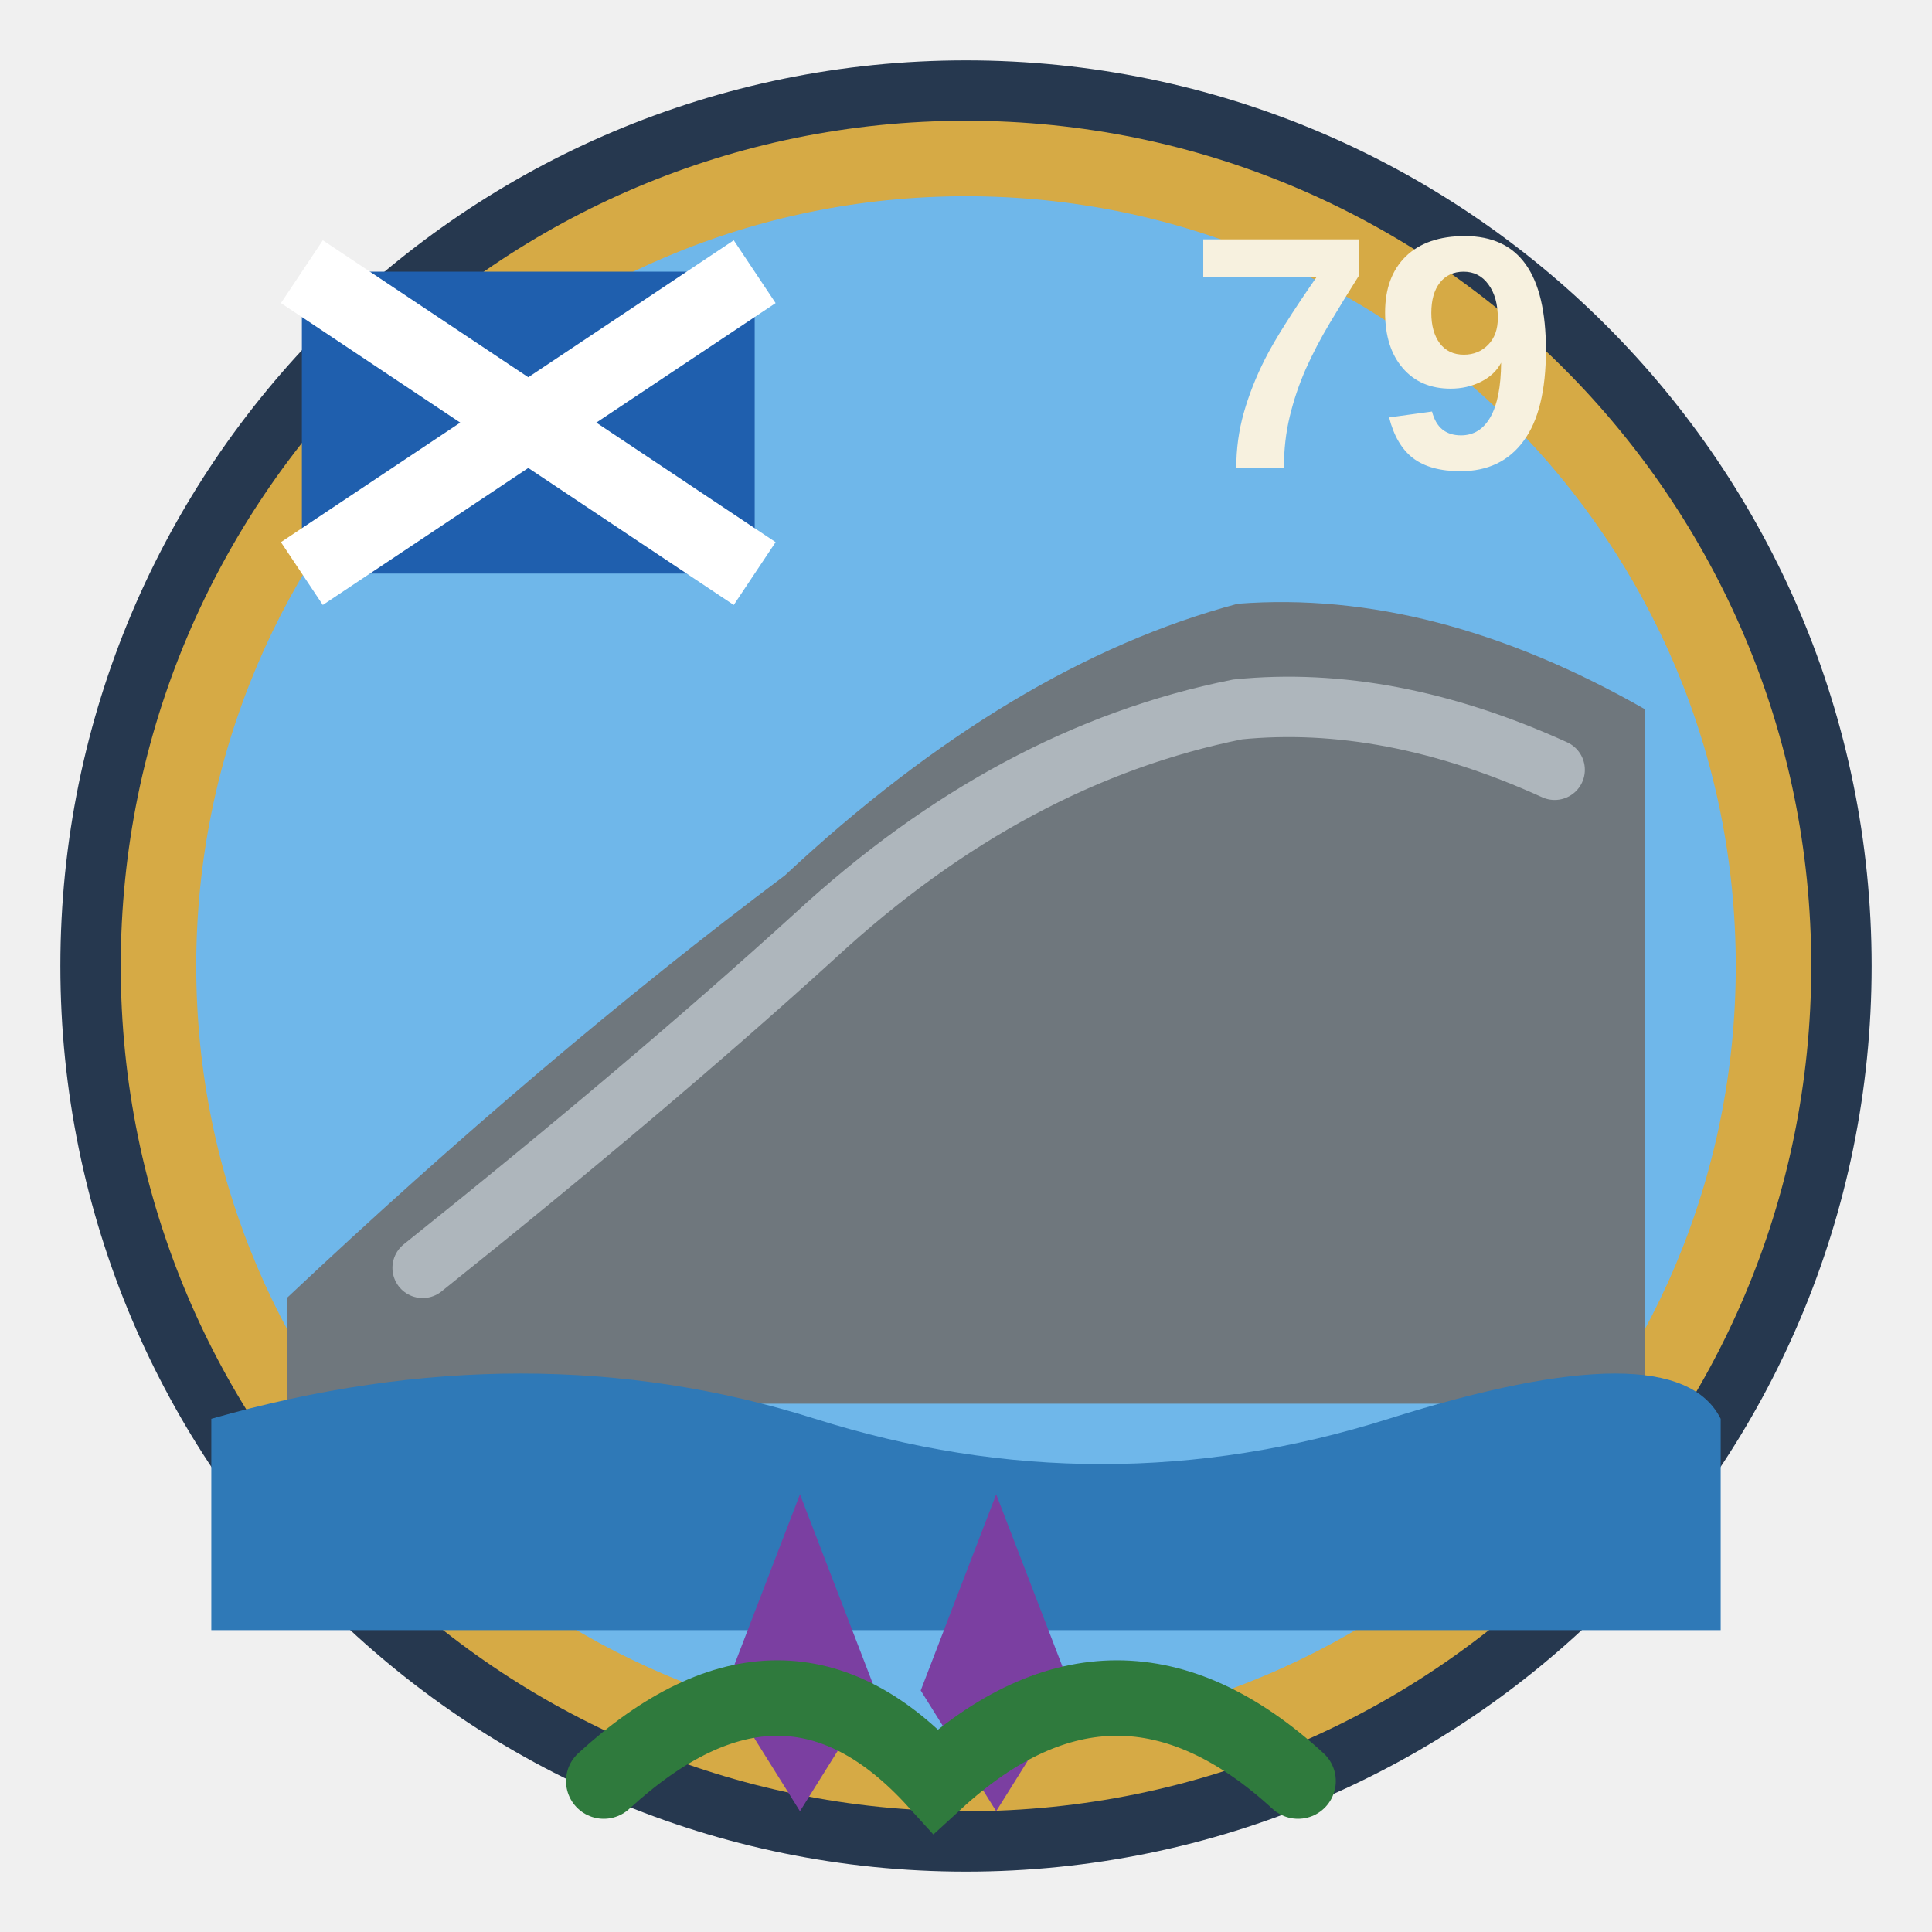
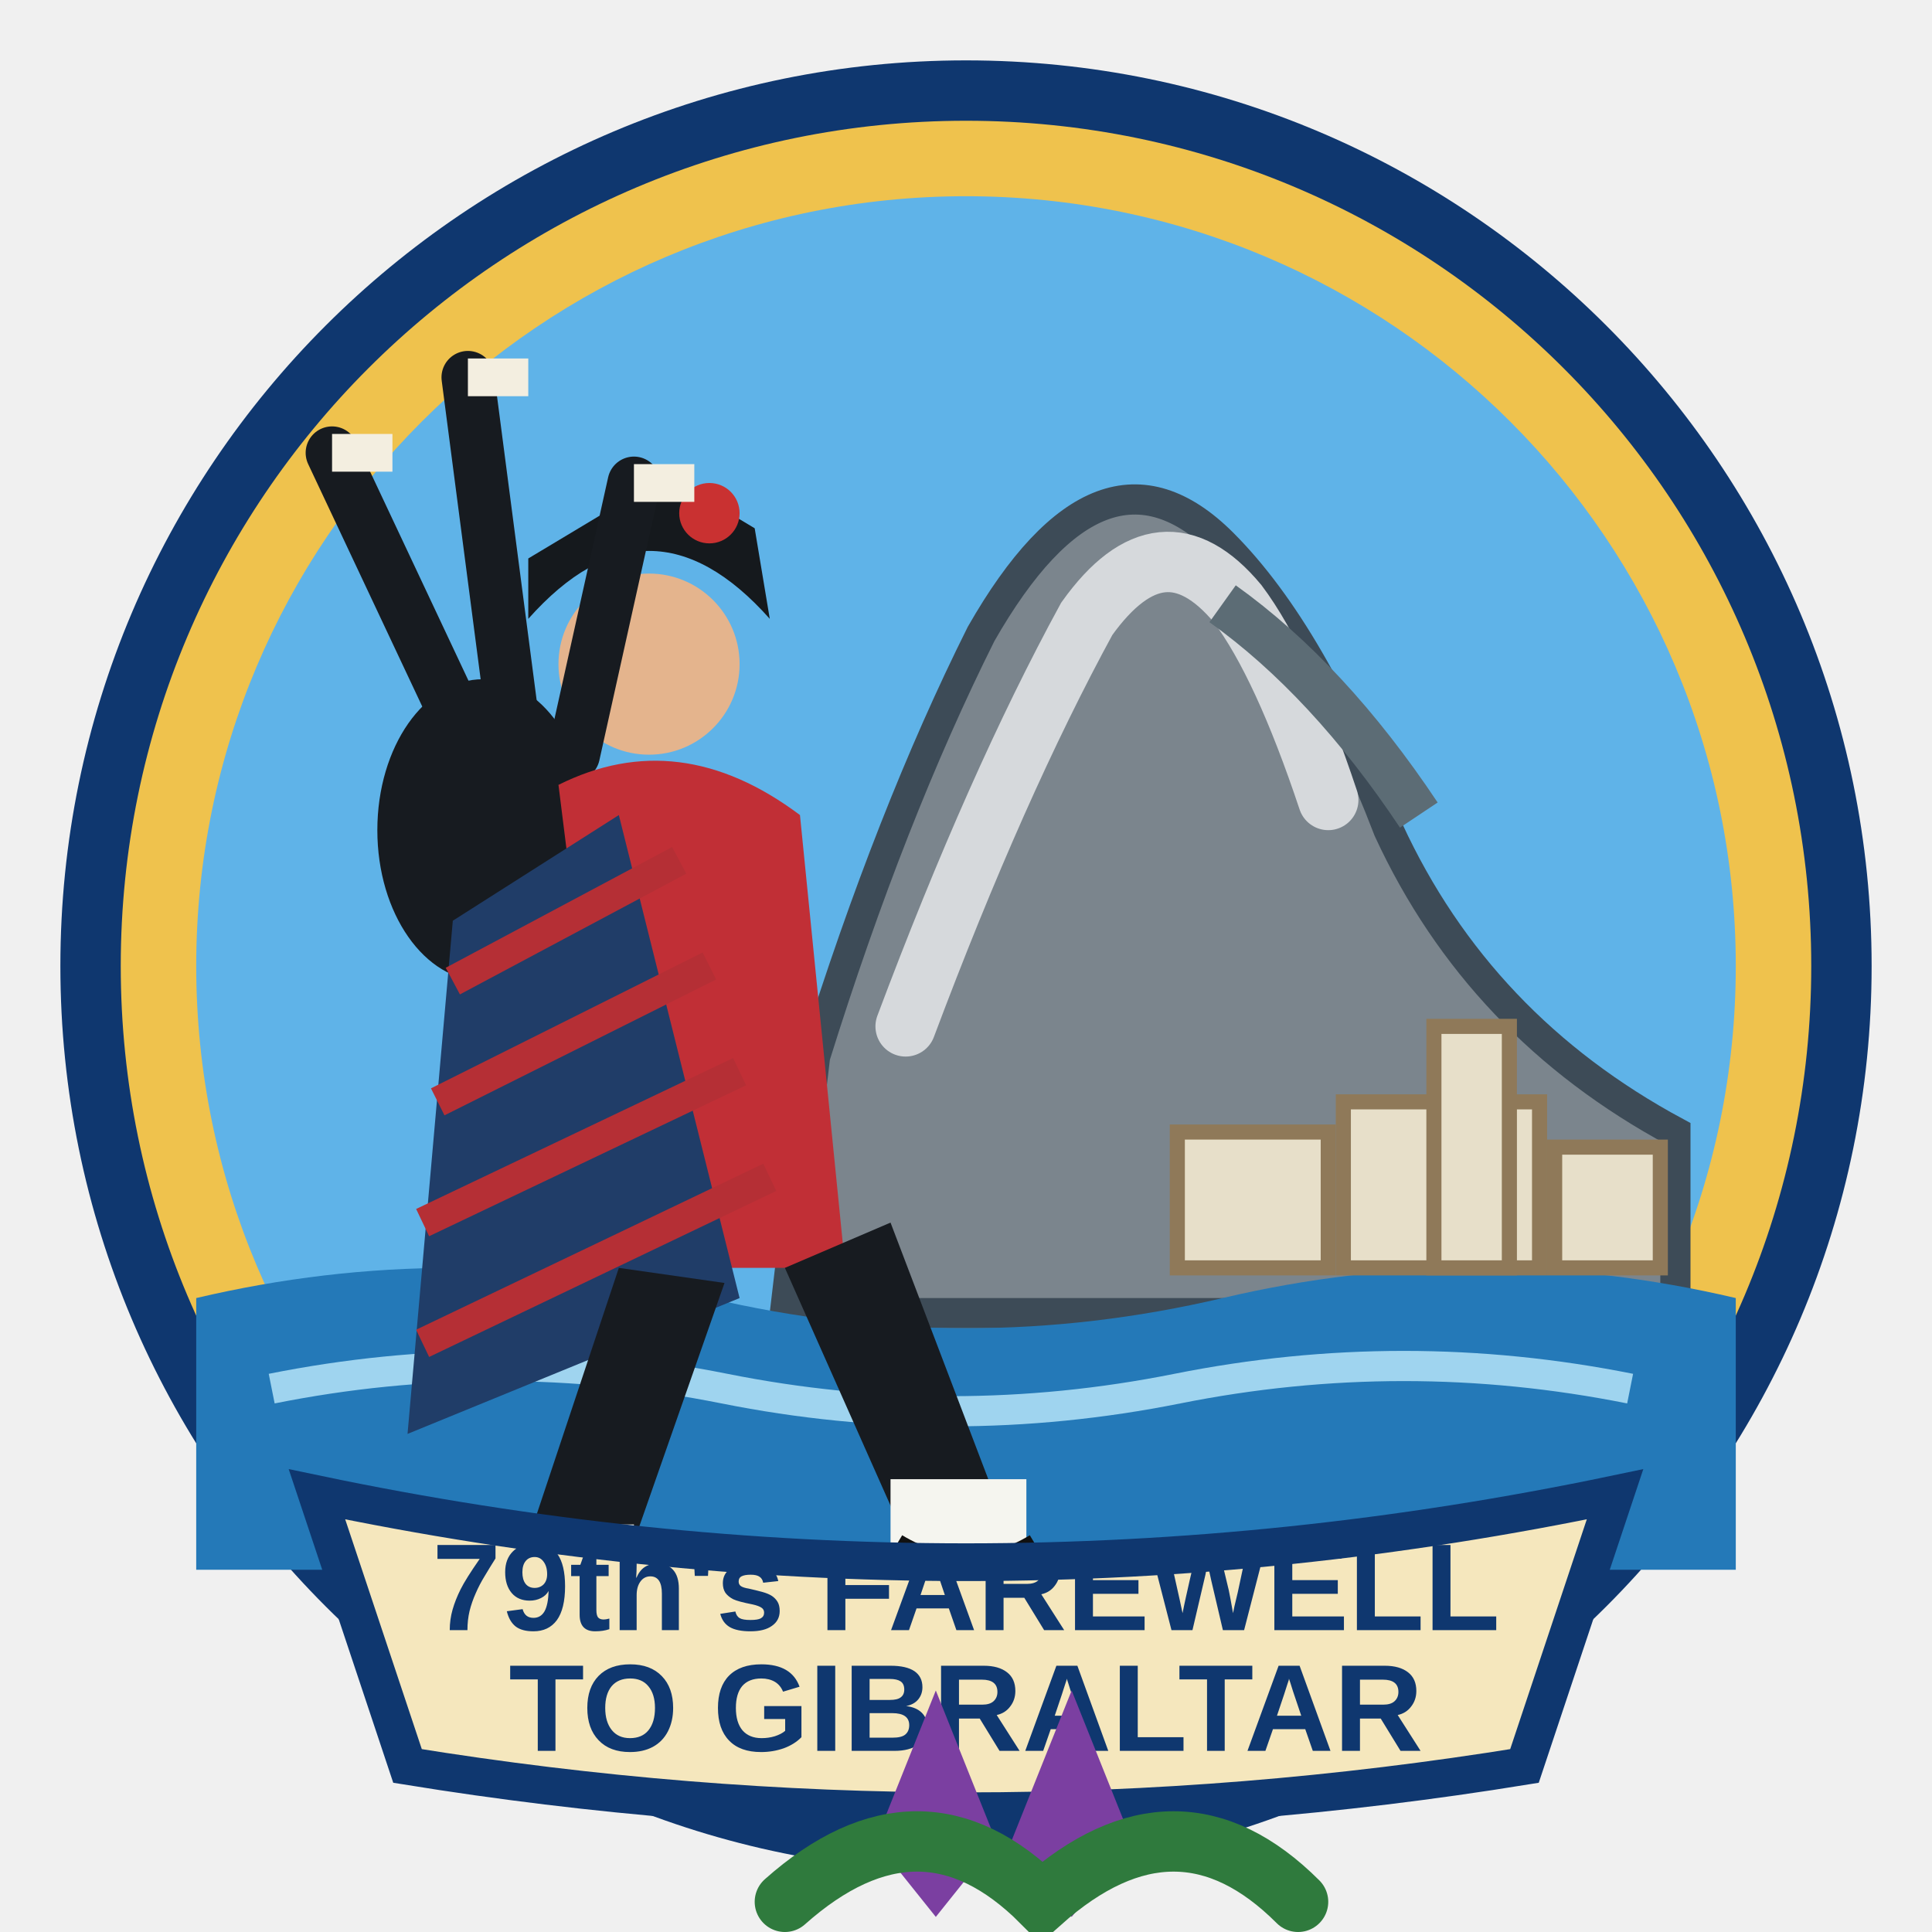
<svg xmlns="http://www.w3.org/2000/svg" viewBox="0 0 128 128" width="128" height="128" role="img" aria-labelledby="title desc">
-   <circle cx="64" cy="64" r="60" fill="#26384f" />
-   <circle cx="64" cy="64" r="56" fill="#d6aa45" />
-   <circle cx="64" cy="64" r="51" fill="#6fb7ea" />
-   <path d="M19 86 Q36 70 52 58 Q67 44 82 40 Q95 39 109 47 L109 93 L19 93 Z" fill="#6f777d" />
-   <path d="M28 84 Q43 72 54 62 Q67 50 82 47 Q92 46 103 51" fill="none" stroke="#aeb6bc" stroke-width="4" stroke-linecap="round" />
-   <path d="M14 94 Q35 88 54 94 T92 94 T114 94 L114 108 L14 108 Z" fill="#2f79b7" />
-   <g transform="translate(20 18)">
-     <rect x="0" y="0" width="30" height="20" rx="2" fill="#1f5fae" />
-     <path d="M0 0 L30 20 M30 0 L0 20" stroke="#fff" stroke-width="5" />
+   <circle cx="64" cy="64" r="60" fill="#0f376f" />
+   <circle cx="64" cy="64" r="56" fill="#efc24d" />
+   <circle cx="64" cy="64" r="51" fill="#5fb3e8" />
+   <path d="M54 70 Q59 54 65 42 Q73 28 81 36 Q87 42 92 55 Q98 68 111 75 L111 87 L52 87 Z" fill="#7b858d" stroke="#3d4b57" stroke-width="2" />
+   <path d="M60 68 Q66 52 72 41 Q77 34 82 40 Q85 44 88 53" fill="none" stroke="#d6d9dc" stroke-width="4" stroke-linecap="round" />
+   <path d="M81 40 Q88 45 94 54" fill="none" stroke="#5c6c75" stroke-width="3" />
+   <path d="M13 86 Q30 82 47 86 T81 86 T115 86 L115 104 L13 104 Z" fill="#2479b8" />
+   <path d="M18 92 Q33 89 48 92 T78 92 T108 92" fill="none" stroke="#9fd4ef" stroke-width="2" />
+   <g fill="#e7dfc9" stroke="#8f7959" stroke-width="1">
+     <rect x="78" y="75" width="10" height="9" />
+     <rect x="89" y="73" width="13" height="11" />
+     <rect x="103" y="76" width="7" height="8" />
+     <rect x="95" y="68" width="5" height="16" />
  </g>
-   <text x="91" y="31" text-anchor="middle" font-family="Arial,Helvetica,sans-serif" font-weight="700" font-size="22" fill="#f7f1df">79</text>
-   <path d="M48 112 l5-13 5 13 -5 8z M61 112 l5-13 5 13 -5 8z" fill="#7b3fa1" />
-   <path d="M40 118 q12-11 22 0 q12-11 24 0" fill="none" stroke="#2f7a3d" stroke-width="5" stroke-linecap="round" />
+   <g transform="translate(20 30)">
+     <circle cx="23" cy="14" r="6" fill="#e4b48d" />
+     <path d="M15 11 q8-9 16 0 l-1-6 -5-3 -5 2 -5 3z" fill="#15191d" />
+     <circle cx="27" cy="4" r="2" fill="#c93131" />
+     <ellipse cx="12" cy="25" rx="7" ry="10" fill="#171b20" />
+     <path d="M10 17 L2 0 M14 18 L11 -5 M18 20 L22 2" stroke="#171b20" stroke-width="3.5" stroke-linecap="round" />
+     <path d="M2 0 h4 M11 -5 h4 M22 2 h4" stroke="#f3eee0" stroke-width="2.5" />
+     <path d="M17 22 q8-4 16 2 l3 30 -15 0z" fill="#c12f36" />
+     <path d="M10 31 L21 24 L29 56 L7 65 Z" fill="#203d68" />
+     <path d="M10 35 L25 27 M9 43 L27 34 M8 51 L29 41 M8 59 L31 48" stroke="#b52f35" stroke-width="2" />
+     <path d="M21 54 l-7 21 h7 l7-20z" fill="#171b20" />
+     <path d="M32 54 l8 18 h7 l-8-21z" fill="#171b20" />
+     <rect x="13" y="71" width="9" height="5" fill="#f5f5ef" />
+     <rect x="39" y="68" width="9" height="5" fill="#f5f5ef" />
+     <path d="M13 76 q5 3 10 0" fill="none" stroke="#111" stroke-width="3" />
+     <path d="M39 73 q5 3 10 0" fill="none" stroke="#111" stroke-width="3" />
+   </g>
+   <path d="M21 99 Q64 108 107 99 L101 117 Q64 123 27 117 Z" fill="#f5e7bd" stroke="#0f376f" stroke-width="2.5" />
+   <text x="64" y="108" text-anchor="middle" font-family="Arial,Helvetica,sans-serif" font-weight="700" font-size="8.2" fill="#0f376f">
+     79th's FAREWELL
+   </text>
+   <text x="64" y="116" text-anchor="middle" font-family="Arial,Helvetica,sans-serif" font-weight="700" font-size="8.2" fill="#0f376f">
+     TO GIBRALTAR
+   </text>
+   <path d="M58 122 l4-10 4 10 -4 5z M67 122 l4-10 4 10 -4 5z" fill="#7b3fa1" />
+   <path d="M52 126 q9-8 17 0 q9-8 17 0" fill="none" stroke="#2f7a3d" stroke-width="4" stroke-linecap="round" />
</svg>
